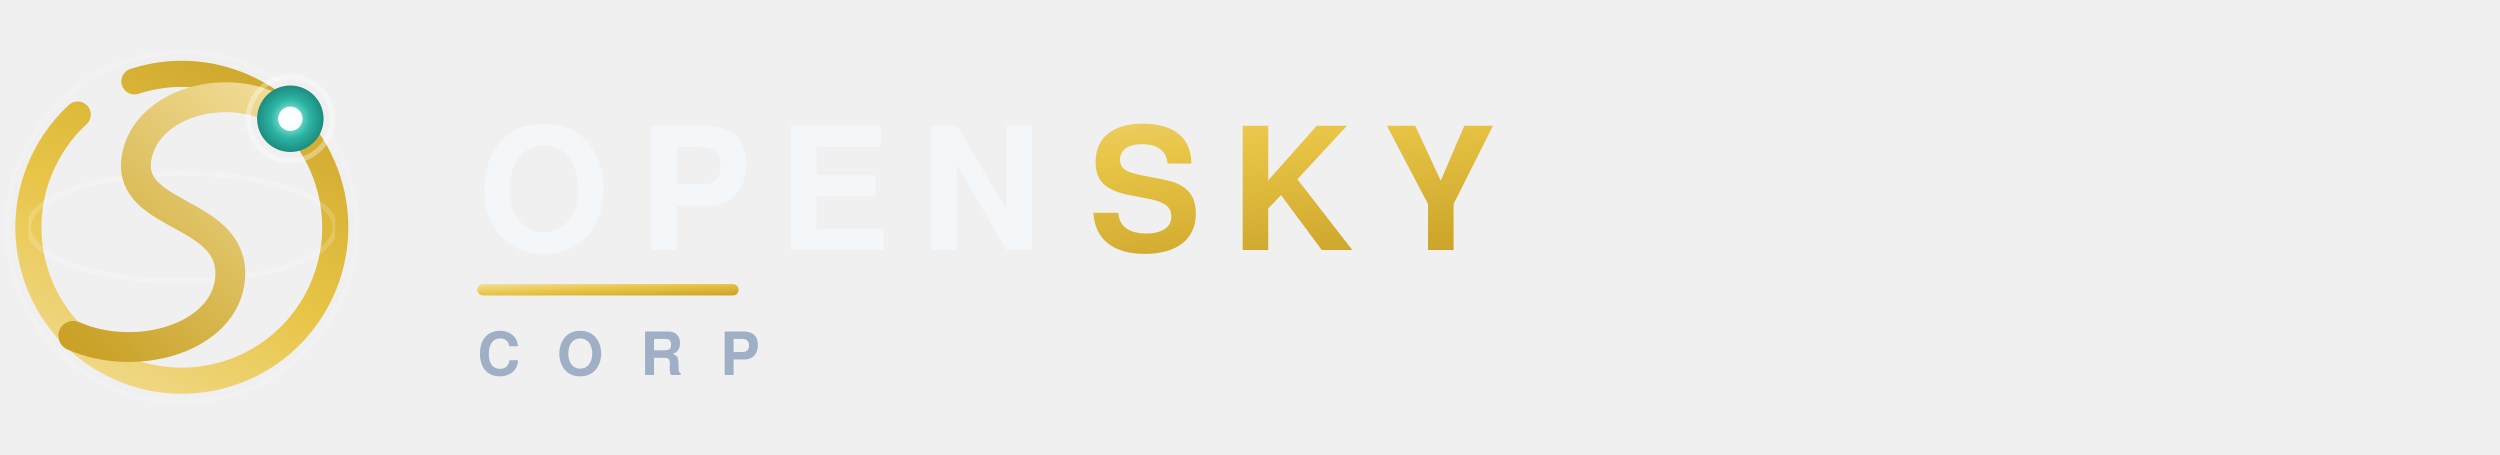
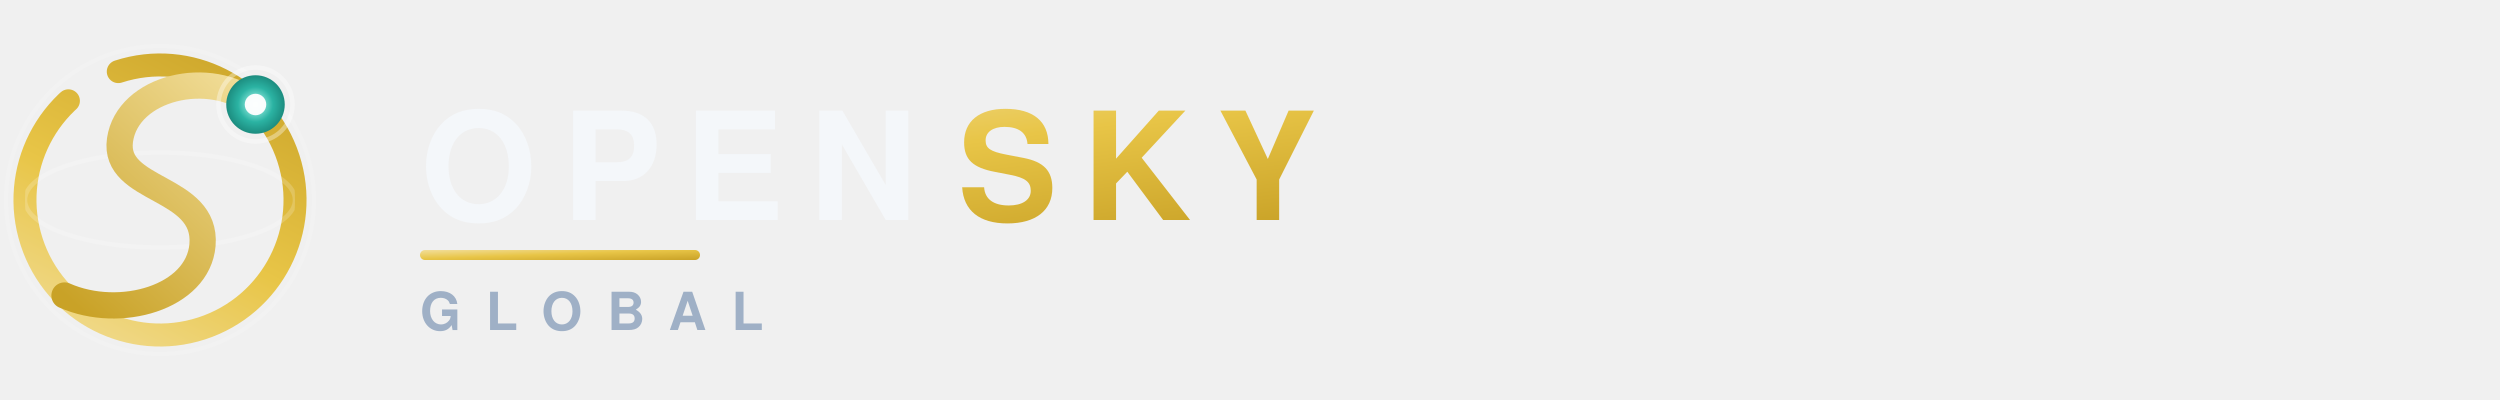
- <svg xmlns="http://www.w3.org/2000/svg" viewBox="0 0 440 80" role="img" aria-label="OpenSky Corp">
+ <svg xmlns="http://www.w3.org/2000/svg" viewBox="0 0 500 80" role="img" aria-label="OpenSky Global">
  <defs>
    <linearGradient id="rev-gold" x1="0" y1="0" x2="1" y2="1">
      <stop offset="0%" stop-color="#F2DE9A" />
      <stop offset="45%" stop-color="#E8C547" />
      <stop offset="100%" stop-color="#C9A227" />
    </linearGradient>
    <linearGradient id="rev-orbit" x1="14" y1="52" x2="52" y2="10" gradientUnits="userSpaceOnUse">
      <stop offset="0%" stop-color="#C9A227" />
      <stop offset="100%" stop-color="#F2DE9A" />
    </linearGradient>
    <radialGradient id="rev-node" cx="51.1" cy="12.9" r="7" gradientUnits="userSpaceOnUse">
      <stop offset="0%" stop-color="#B8FFF4" />
      <stop offset="50%" stop-color="#2BB3A3" />
      <stop offset="100%" stop-color="#15796D" />
    </radialGradient>
    <clipPath id="rev-globe-clip">
      <circle cx="32" cy="32" r="27" />
    </clipPath>
  </defs>
  <g transform="translate(0 8)">
    <circle cx="32" cy="32" r="30.8" fill="none" stroke="#FFFFFF" stroke-opacity="0.12" stroke-width="0.85" />
    <circle cx="32" cy="32" r="27" fill="none" stroke="url(#rev-gold)" stroke-width="4.6" stroke-linecap="round" stroke-dasharray="158 12" transform="rotate(-108 32 32)" />
    <ellipse cx="32" cy="32" rx="27" ry="9.5" fill="none" stroke="#FFFFFF" stroke-opacity="0.18" stroke-width="0.9" clip-path="url(#rev-globe-clip)" />
    <path d="M51.1 12.9C42 5.5 25.5 9.5 24 20C22.5 30.5 41.5 29 40.5 41C39.6 51.5 24 56 12.9 51.1" fill="none" stroke="url(#rev-orbit)" stroke-width="5.25" stroke-linecap="round" />
    <circle cx="51.1" cy="12.9" r="7.4" fill="none" stroke="#FFFFFF" stroke-opacity="0.35" stroke-width="0.9" />
    <circle cx="51.1" cy="12.9" r="5.85" fill="url(#rev-node)" />
    <circle cx="51.1" cy="12.9" r="2.15" fill="#FFFFFF" fill-opacity="0.96" />
  </g>
  <text x="84" y="44" font-family="Helvetica Neue, Helvetica, Arial, sans-serif" font-size="30" font-weight="600" letter-spacing="5" fill="#F4F7FA">OPEN<tspan dx="8" fill="url(#rev-gold)" font-weight="700">SKY</tspan>
  </text>
-   <rect x="84" y="50" width="46" height="2" rx="1" fill="url(#rev-gold)" />
-   <text x="84" y="66" font-family="Helvetica Neue, Helvetica, Arial, sans-serif" font-size="10.5" font-weight="600" letter-spacing="6.5" fill="#9FB0C6">CORP</text>
+   <rect x="84" y="50" width="56" height="2" rx="1" fill="url(#rev-gold)" />
+   <text x="84" y="66" font-family="Helvetica Neue, Helvetica, Arial, sans-serif" font-size="10.5" font-weight="600" letter-spacing="5" fill="#9FB0C6">GLOBAL</text>
</svg>
